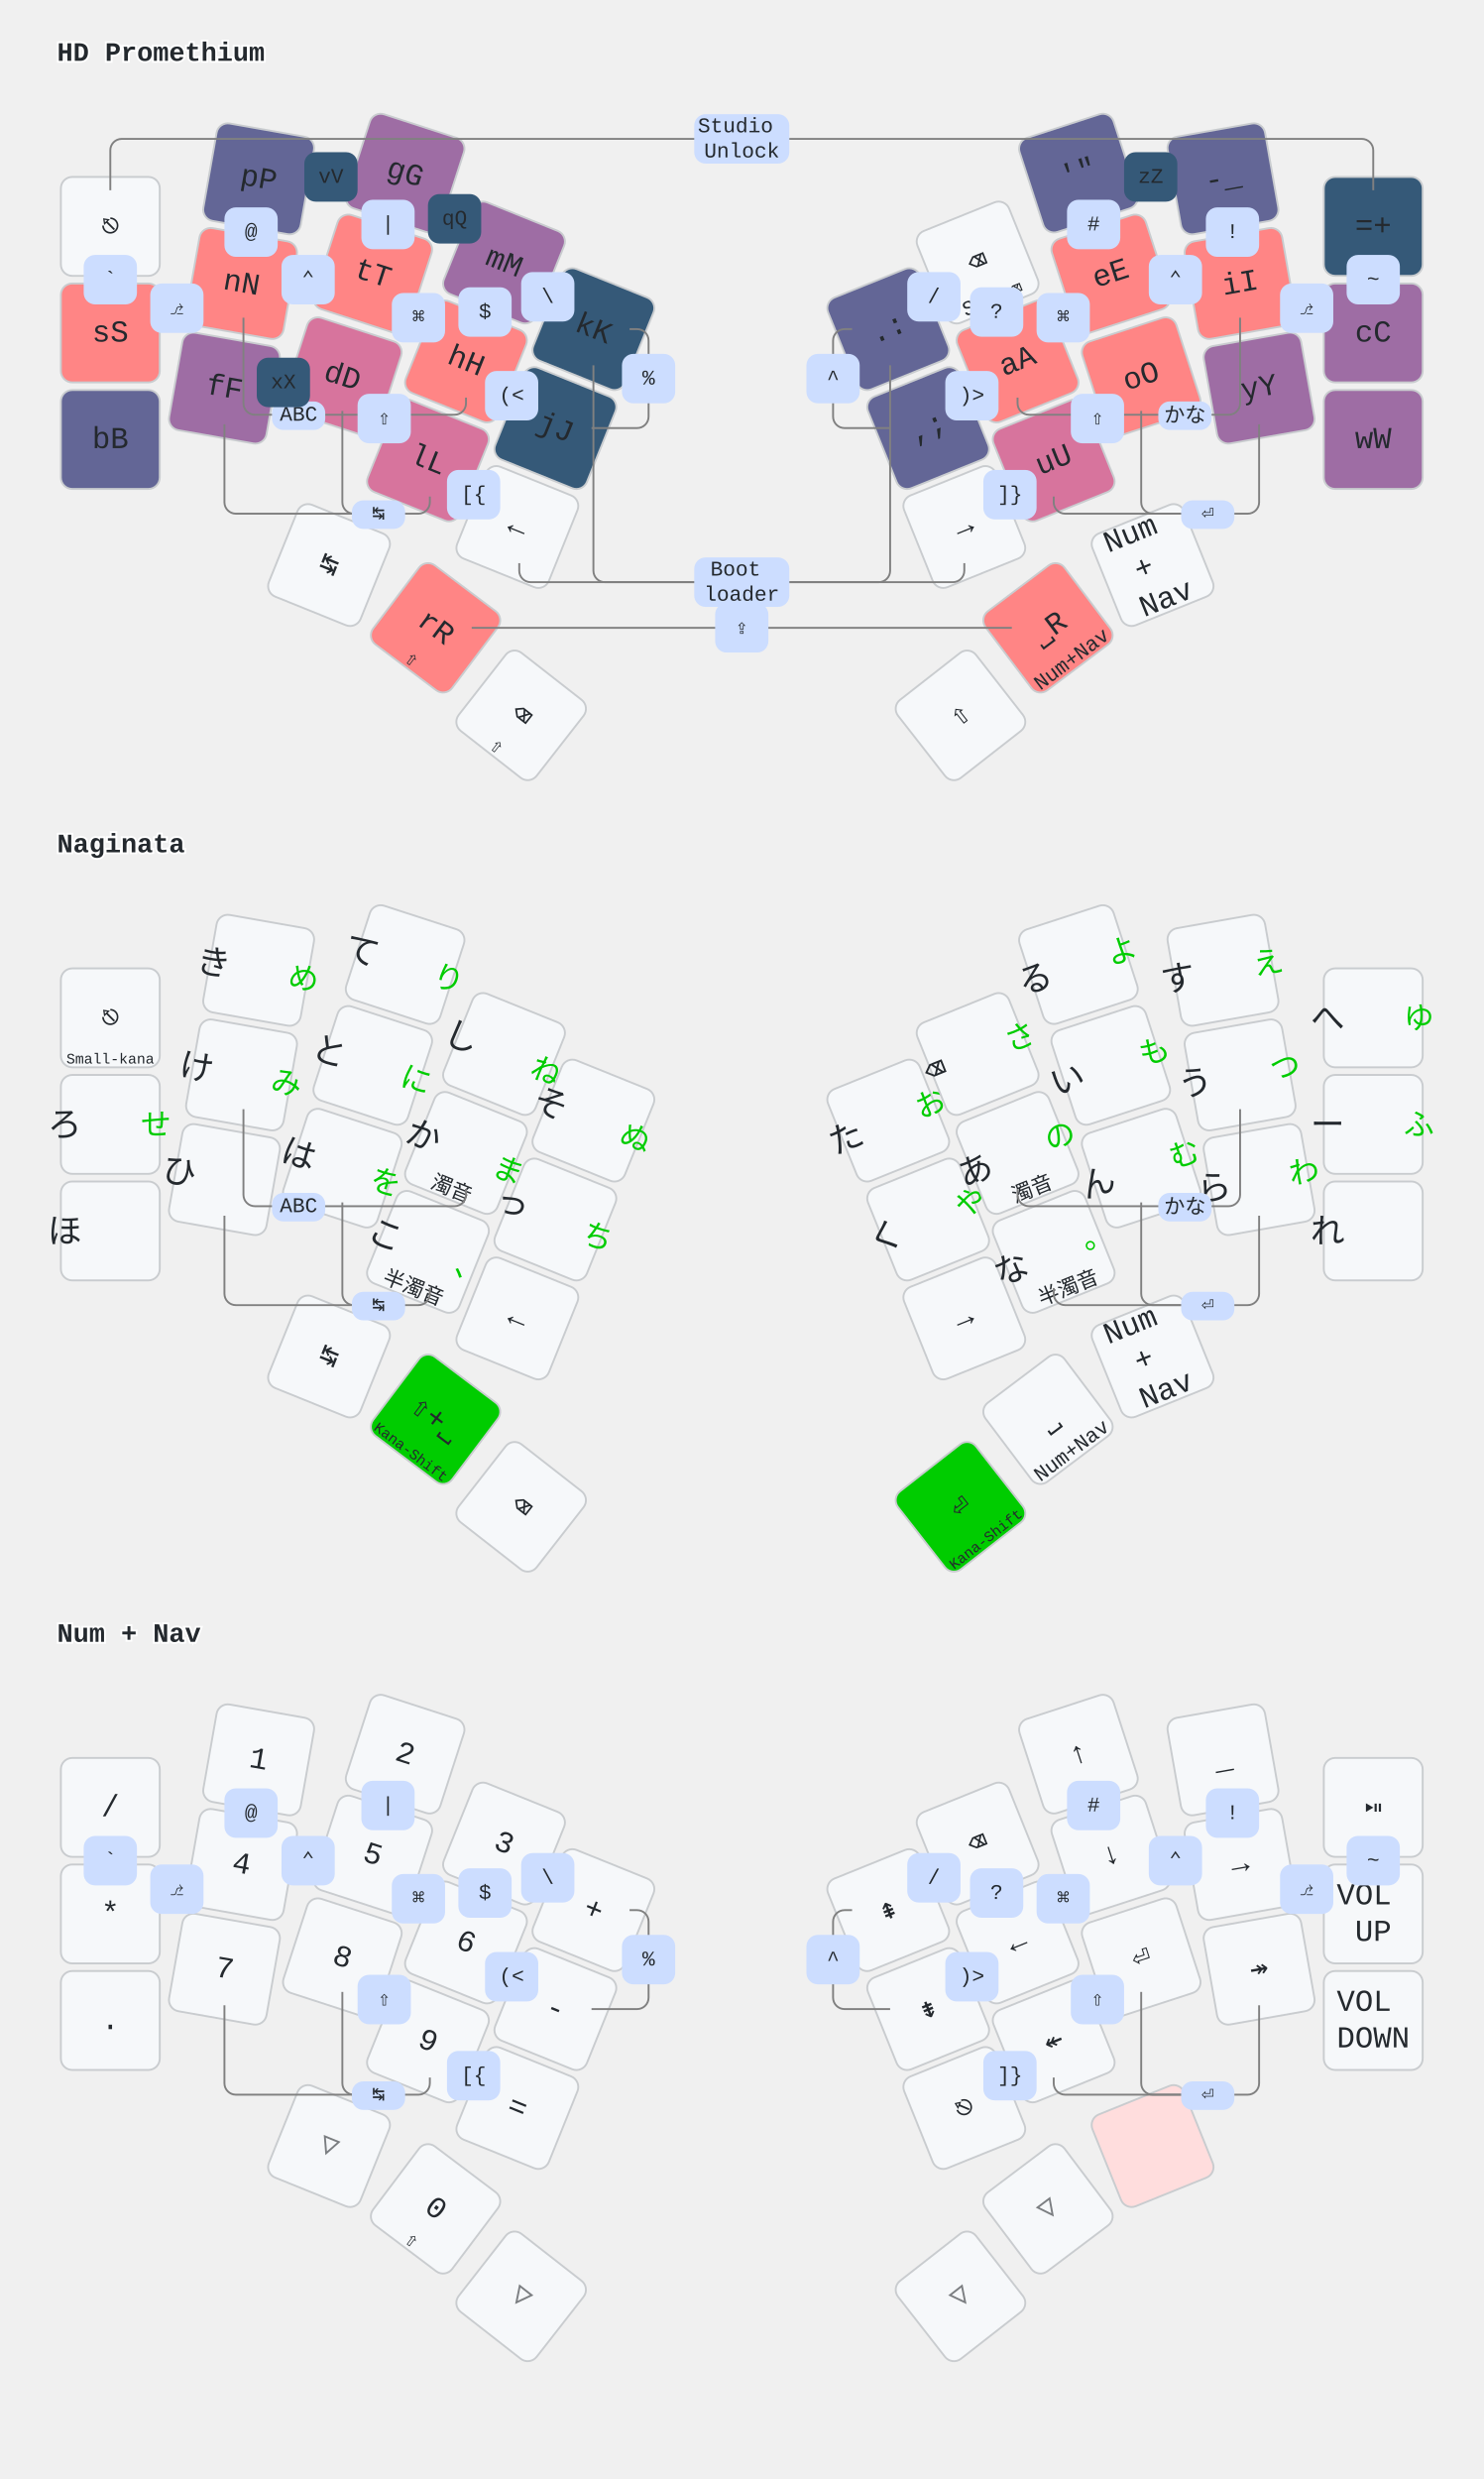
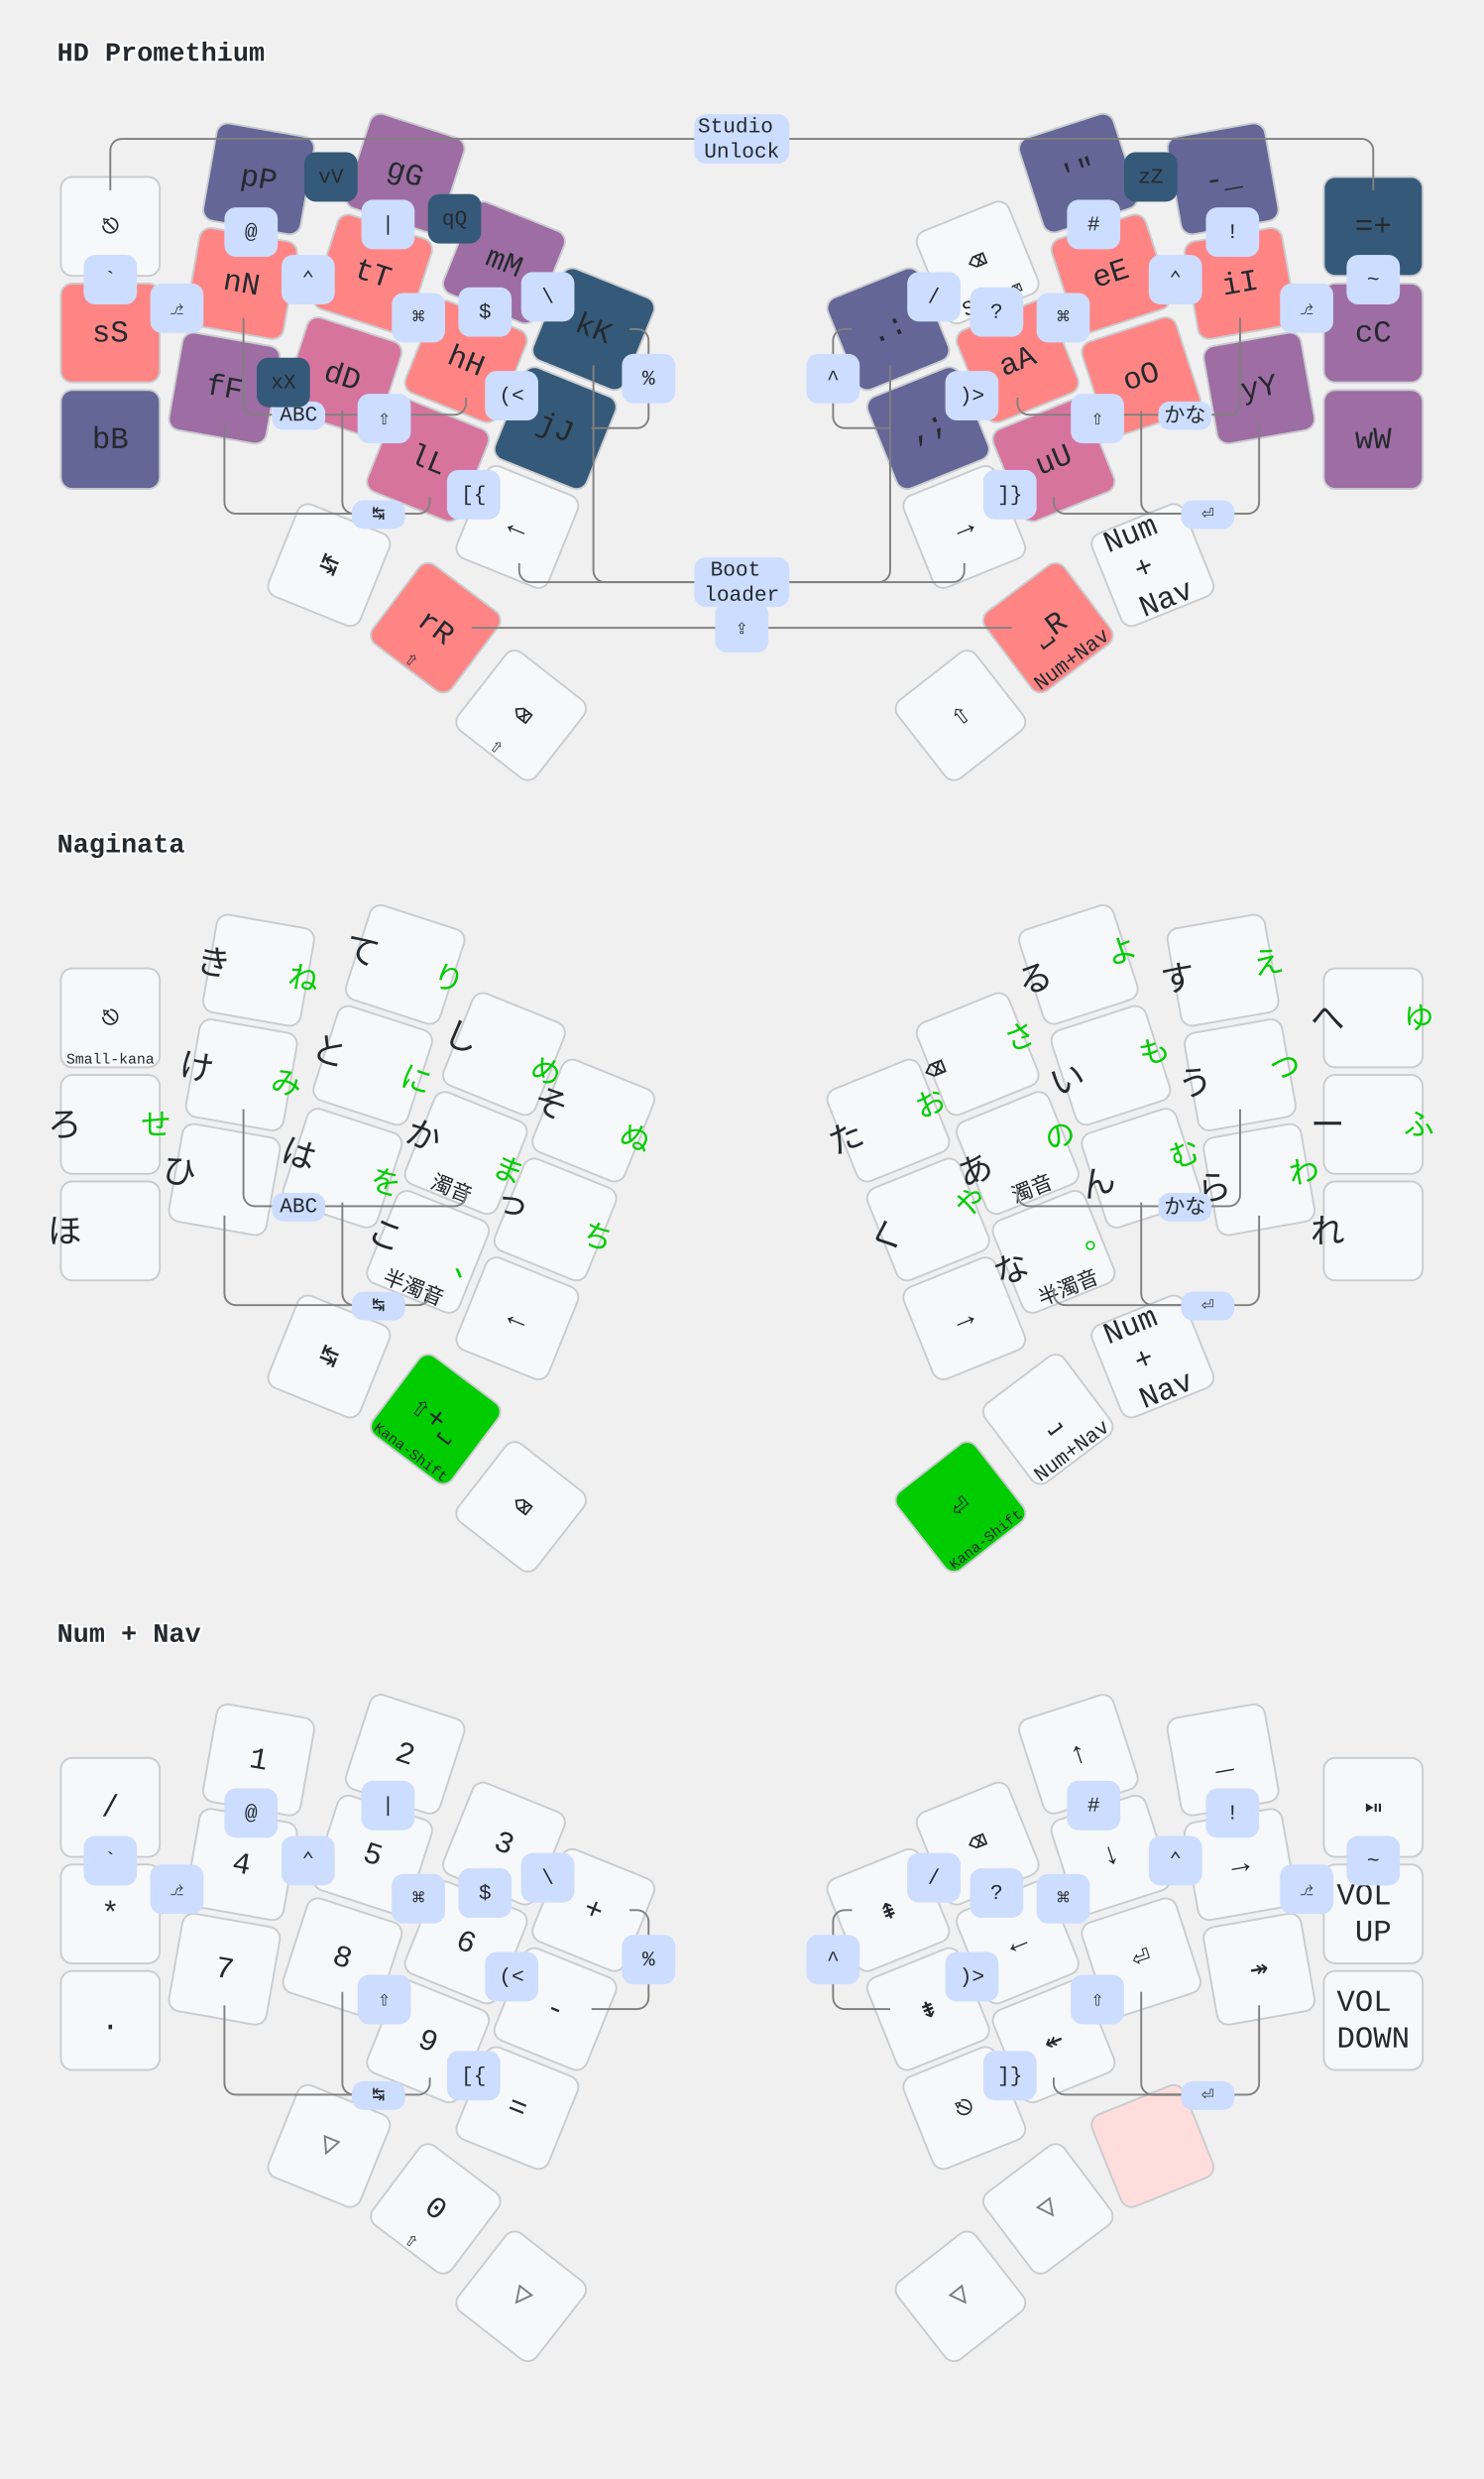
<svg xmlns="http://www.w3.org/2000/svg" width="780" height="1303" viewBox="0 0 780 1303" class="keymap">
  <style>/* inherit to force styles through use tags*/
svg path {
    fill: inherit;
}
/* font and background color specifications */
svg.keymap {
    font-family: SFMono-Regular,Consolas,Liberation Mono,Menlo,monospace;
    font-size: 14px;
    font-kerning: normal;
    text-rendering: optimizeLegibility;
    fill: #24292e;
}

/* default key styling */
rect.key {
    fill: #f6f8fa;
    stroke: #c9cccf;
    stroke-width: 1;
}

/* color accent for combo boxes */
rect.combo {
    fill: #cdf;
}

/* color accent for held keys */
rect.held, rect.combo.held {
    fill: #fdd;
}

/* color accent for ghost (optional) keys */
rect.ghost, rect.combo.ghost {
    stroke-dasharray: 4, 4;
    stroke-width: 2;
}

text {
    text-anchor: middle;
    dominant-baseline: middle;
}

/* styling for layer labels */
text.label {
    font-weight: bold;
    text-anchor: start;
    stroke: white;
    stroke-width: 2;
    paint-order: stroke;
}

text.tap {
    font-size: 16px;
}

/* styling for combo tap, and key hold/shifted label text */
text.combo, text.hold, text.shifted {
    font-size: 11px;
}

text.hold {
    text-anchor: middle;
    dominant-baseline: auto;
}

text.shifted {
    text-anchor: middle;
    dominant-baseline: hanging;
}

/* styling for hold/shifted label text in combo box */
text.combo.hold, text.combo.shifted {
    font-size: 8px;
}

/* lighter symbol for transparent keys */
text.trans {
    fill: #7b7e81;
}

/* styling for combo dendrons */
path.combo {
    stroke-width: 1;
    stroke: gray;
    fill: none;
}

/* Start Tabler Icons Cleanup */
/* cannot use height/width with glyphs */
.icon-tabler &gt; path {
    fill: inherit;
    stroke: inherit;
}
/* hide tabler's default box */
.icon-tabler &gt; path[stroke="none"][fill="none"] {
    visibility: collapse;
}

rect.low {
    fill: #355978;
}
rect.medium-low {
    fill: #636696;
}
rect.medium {
    fill: #9E6DA4;
}
rect.medium-high {
    fill: #D7749D;
}
rect.high {
    fill: #FF8585;
}

/* green styling for Naginata kana-shift */
rect.kshift {
    fill: #00CC00;
}
text.left {
    font-size: 18px;
    translate: 16px 7px;
}
text.right {
    fill: #00CC00;
    font-size: 16px;
    translate: -16px -10px;
}
</style>
  <g transform="translate(30, 0)" class="layer-HD Promethium">
    <text x="0" y="28" class="label" id="HD-Promethium">HD Promethium</text>
    <g transform="translate(0, 56)">
      <g transform="translate(28, 63)" class="key keypos-0">
        <rect rx="6" ry="6" x="-26" y="-26" width="52" height="52" class="key" />
        <text x="0" y="0" class="key tap">⎋</text>
      </g>
      <g transform="translate(106, 38) rotate(10.0)" class="key medium-low keypos-1">
        <rect rx="6" ry="6" x="-26" y="-26" width="52" height="52" class="key medium-low" />
        <text x="0" y="0" class="key medium-low tap">pP</text>
      </g>
      <g transform="translate(183, 35) rotate(18.0)" class="key medium keypos-2">
        <rect rx="6" ry="6" x="-26" y="-26" width="52" height="52" class="key medium" />
        <text x="0" y="0" class="key medium tap">gG</text>
      </g>
      <g transform="translate(235, 82) rotate(22.0)" class="key medium keypos-3">
        <rect rx="6" ry="6" x="-26" y="-26" width="52" height="52" class="key medium" />
        <text x="0" y="0" class="key medium tap">mM</text>
      </g>
      <g transform="translate(282, 117) rotate(22.0)" class="key low keypos-4">
        <rect rx="6" ry="6" x="-26" y="-26" width="52" height="52" class="key low" />
        <text x="0" y="0" class="key low tap">kK</text>
      </g>
      <g transform="translate(437, 117) rotate(-22.0)" class="key medium-low keypos-5">
        <rect rx="6" ry="6" x="-26" y="-26" width="52" height="52" class="key medium-low" />
        <text x="0" y="0" class="key medium-low tap">.:</text>
      </g>
      <g transform="translate(484, 82) rotate(-22.0)" class="key keypos-6">
        <rect rx="6" ry="6" x="-26" y="-26" width="52" height="52" class="key" />
        <text x="0" y="0" class="key tap">⌫</text>
        <text x="0" y="24" class="key hold">Sft+⌫</text>
      </g>
      <g transform="translate(537, 35) rotate(-18.0)" class="key medium-low keypos-7">
        <rect rx="6" ry="6" x="-26" y="-26" width="52" height="52" class="key medium-low" />
        <text x="0" y="0" class="key medium-low tap">'"</text>
      </g>
      <g transform="translate(613, 38) rotate(-10.0)" class="key medium-low keypos-8">
        <rect rx="6" ry="6" x="-26" y="-26" width="52" height="52" class="key medium-low" />
        <text x="0" y="0" class="key medium-low tap">-_</text>
      </g>
      <g transform="translate(692, 63)" class="key low keypos-9">
        <rect rx="6" ry="6" x="-26" y="-26" width="52" height="52" class="key low" />
        <text x="0" y="0" class="key low tap">=+</text>
      </g>
      <g transform="translate(28, 119)" class="key high keypos-10">
        <rect rx="6" ry="6" x="-26" y="-26" width="52" height="52" class="key high" />
        <text x="0" y="0" class="key high tap">sS</text>
      </g>
      <g transform="translate(97, 93) rotate(10.0)" class="key high keypos-11">
        <rect rx="6" ry="6" x="-26" y="-26" width="52" height="52" class="key high" />
        <text x="0" y="0" class="key high tap">nN</text>
      </g>
      <g transform="translate(166, 88) rotate(18.0)" class="key high keypos-12">
        <rect rx="6" ry="6" x="-26" y="-26" width="52" height="52" class="key high" />
        <text x="0" y="0" class="key high tap">tT</text>
      </g>
      <g transform="translate(215, 134) rotate(22.0)" class="key high keypos-13">
        <rect rx="6" ry="6" x="-26" y="-26" width="52" height="52" class="key high" />
        <text x="0" y="0" class="key high tap">hH</text>
      </g>
      <g transform="translate(262, 169) rotate(22.0)" class="key low keypos-14">
        <rect rx="6" ry="6" x="-26" y="-26" width="52" height="52" class="key low" />
        <text x="0" y="0" class="key low tap">jJ</text>
      </g>
      <g transform="translate(458, 169) rotate(-22.0)" class="key medium-low keypos-15">
        <rect rx="6" ry="6" x="-26" y="-26" width="52" height="52" class="key medium-low" />
        <text x="0" y="0" class="key medium-low tap">,;</text>
      </g>
      <g transform="translate(505, 134) rotate(-22.0)" class="key high keypos-16">
        <rect rx="6" ry="6" x="-26" y="-26" width="52" height="52" class="key high" />
        <text x="0" y="0" class="key high tap">aA</text>
      </g>
      <g transform="translate(554, 88) rotate(-18.0)" class="key high keypos-17">
        <rect rx="6" ry="6" x="-26" y="-26" width="52" height="52" class="key high" />
        <text x="0" y="0" class="key high tap">eE</text>
      </g>
      <g transform="translate(622, 93) rotate(-10.0)" class="key high keypos-18">
        <rect rx="6" ry="6" x="-26" y="-26" width="52" height="52" class="key high" />
        <text x="0" y="0" class="key high tap">iI</text>
      </g>
      <g transform="translate(692, 119)" class="key medium keypos-19">
        <rect rx="6" ry="6" x="-26" y="-26" width="52" height="52" class="key medium" />
        <text x="0" y="0" class="key medium tap">cC</text>
      </g>
      <g transform="translate(28, 175)" class="key medium-low keypos-20">
        <rect rx="6" ry="6" x="-26" y="-26" width="52" height="52" class="key medium-low" />
        <text x="0" y="0" class="key medium-low tap">bB</text>
      </g>
      <g transform="translate(88, 148) rotate(10.0)" class="key medium keypos-21">
        <rect rx="6" ry="6" x="-26" y="-26" width="52" height="52" class="key medium" />
        <text x="0" y="0" class="key medium tap">fF</text>
      </g>
      <g transform="translate(150, 142) rotate(18.0)" class="key medium-high keypos-22">
        <rect rx="6" ry="6" x="-26" y="-26" width="52" height="52" class="key medium-high" />
        <text x="0" y="0" class="key medium-high tap">dD</text>
      </g>
      <g transform="translate(195, 186) rotate(22.0)" class="key medium-high keypos-23">
        <rect rx="6" ry="6" x="-26" y="-26" width="52" height="52" class="key medium-high" />
        <text x="0" y="0" class="key medium-high tap">lL</text>
      </g>
      <g transform="translate(242, 221) rotate(22.0)" class="key keypos-24">
        <rect rx="6" ry="6" x="-26" y="-26" width="52" height="52" class="key" />
        <text x="0" y="0" class="key tap">←</text>
      </g>
      <g transform="translate(477, 221) rotate(-22.0)" class="key keypos-25">
        <rect rx="6" ry="6" x="-26" y="-26" width="52" height="52" class="key" />
        <text x="0" y="0" class="key tap">→</text>
      </g>
      <g transform="translate(524, 186) rotate(-22.0)" class="key medium-high keypos-26">
        <rect rx="6" ry="6" x="-26" y="-26" width="52" height="52" class="key medium-high" />
        <text x="0" y="0" class="key medium-high tap">uU</text>
      </g>
      <g transform="translate(570, 142) rotate(-18.0)" class="key high keypos-27">
        <rect rx="6" ry="6" x="-26" y="-26" width="52" height="52" class="key high" />
        <text x="0" y="0" class="key high tap">oO</text>
      </g>
      <g transform="translate(632, 148) rotate(-10.0)" class="key medium keypos-28">
        <rect rx="6" ry="6" x="-26" y="-26" width="52" height="52" class="key medium" />
        <text x="0" y="0" class="key medium tap">yY</text>
      </g>
      <g transform="translate(692, 175)" class="key medium keypos-29">
        <rect rx="6" ry="6" x="-26" y="-26" width="52" height="52" class="key medium" />
        <text x="0" y="0" class="key medium tap">wW</text>
      </g>
      <g transform="translate(143, 241) rotate(22.0)" class="key keypos-30">
        <rect rx="6" ry="6" x="-26" y="-26" width="52" height="52" class="key" />
        <text x="0" y="0" class="key tap">↹</text>
      </g>
      <g transform="translate(199, 274) rotate(37.0)" class="key high keypos-31">
        <rect rx="6" ry="6" x="-26" y="-26" width="52" height="52" class="key high" />
        <text x="0" y="0" class="key high tap">rR</text>
        <text x="0" y="24" class="key high hold">⇧</text>
      </g>
      <g transform="translate(244, 320) rotate(38.0)" class="key keypos-32">
        <rect rx="6" ry="6" x="-26" y="-26" width="52" height="52" class="key" />
        <text x="0" y="0" class="key tap">⌫</text>
        <text x="0" y="24" class="key hold">⇧</text>
      </g>
      <g transform="translate(475, 320) rotate(-38.0)" class="key keypos-33">
        <rect rx="6" ry="6" x="-26" y="-26" width="52" height="52" class="key" />
        <text x="0" y="0" class="key tap">⇧</text>
      </g>
      <g transform="translate(521, 274) rotate(-37.0)" class="key high keypos-34">
        <rect rx="6" ry="6" x="-26" y="-26" width="52" height="52" class="key high" />
        <text x="0" y="0" class="key high tap">⎵R</text>
        <text x="0" y="24" class="key high hold">Num+Nav</text>
      </g>
      <g transform="translate(576, 241) rotate(-22.0)" class="key keypos-35">
        <rect rx="6" ry="6" x="-26" y="-26" width="52" height="52" class="key" />
        <a href="#Num--Nav">
          <text x="0" y="0" class="key tap layer-activator">
            <tspan x="0" dy="-1.2em">Num</tspan>
            <tspan x="0" dy="1.2em">+</tspan>
            <tspan x="0" dy="1.2em">Nav</tspan>
          </text>
        </a>
      </g>
      <g class="combo combopos-0">
        <path d="M360,17 h-326 a6.0,6.0 0 0 0 -6.0,6.0 v21" class="combo" />
        <path d="M360,17 h326 a6.0,6.0 0 0 1 6.0,6.0 v21" class="combo" />
        <rect rx="6" ry="6" x="335" y="4" width="50" height="26" class="combo" />
        <text x="360" y="17" class="combo tap">
          <tspan x="360" dy="-0.6em">Studio</tspan>
          <tspan x="360" dy="1.2em">Unlock</tspan>
        </text>
      </g>
      <g class="combo combopos-1">
        <path d="M360,250 h-72 a6.0,6.0 0 0 1 -6.0,-6.0 v-108" class="combo" />
        <path d="M360,250 h72 a6.0,6.0 0 0 0 6.0,-6.0 v-108" class="combo" />
        <path d="M360,250 h-111 a6.0,6.0 0 0 1 -6.0,-6.0 v-4" class="combo" />
        <path d="M360,250 h111 a6.0,6.0 0 0 0 6.0,-6.0 v-4" class="combo" />
        <rect rx="6" ry="6" x="335" y="237" width="50" height="26" class="combo" />
        <text x="360" y="250" class="combo tap">
          <tspan x="360" dy="-0.6em">Boot</tspan>
          <tspan x="360" dy="1.2em">loader</tspan>
        </text>
      </g>
      <g class="combo combopos-2">
        <path d="M593,162 h-82 a6.0,6.0 0 0 1 -6.0,-6.0 v-3" class="combo" />
        <path d="M593,162 h23 a6.0,6.0 0 0 0 6.0,-6.0 v-45" class="combo" />
        <rect rx="6" ry="6" x="579" y="155" width="28" height="15" class="combo" />
        <text x="593" y="162" class="combo tap">かな</text>
      </g>
      <g class="combo combopos-3">
        <path d="M127,162 h82 a6.0,6.0 0 0 0 6.0,-6.0 v-3" class="combo" />
        <path d="M127,162 h-23 a6.0,6.0 0 0 1 -6.0,-6.0 v-45" class="combo" />
        <rect rx="6" ry="6" x="113" y="155" width="28" height="15" class="combo" />
        <text x="127" y="162" class="combo tap">ABC</text>
      </g>
      <g class="combo combopos-4">
        <path d="M169,214 h21 a6.0,6.0 0 0 0 6.0,-6.0 v-3" class="combo" />
        <path d="M169,214 h-13 a6.0,6.0 0 0 1 -6.0,-6.0 v-48" class="combo" />
        <path d="M169,214 h-75 a6.0,6.0 0 0 1 -6.0,-6.0 v-41" class="combo" />
        <rect rx="6" ry="6" x="155" y="207" width="28" height="15" class="combo" />
        <text x="169" y="214" class="combo tap">↹</text>
      </g>
      <g class="combo combopos-5">
        <path d="M605,214 h-75 a6.0,6.0 0 0 1 -6.0,-6.0 v-3" class="combo" />
        <path d="M605,214 h-29 a6.0,6.0 0 0 1 -6.0,-6.0 v-48" class="combo" />
        <path d="M605,214 h21 a6.0,6.0 0 0 0 6.0,-6.0 v-41" class="combo" />
        <rect rx="6" ry="6" x="591" y="207" width="28" height="15" class="combo" />
        <text x="605" y="214" class="combo tap">⏎</text>
      </g>
      <g class="combo combopos-6">
        <rect rx="6" ry="6" x="49" y="93" width="28" height="26" class="combo" />
        <text x="63" y="106" class="combo tap">⎇</text>
      </g>
      <g class="combo combopos-7">
        <rect rx="6" ry="6" x="643" y="93" width="28" height="26" class="combo" />
        <text x="657" y="106" class="combo tap">⎇</text>
      </g>
      <g class="combo combopos-8">
        <rect rx="6" ry="6" x="118" y="78" width="28" height="26" class="combo" />
        <text x="132" y="91" class="combo tap">⌃</text>
      </g>
      <g class="combo combopos-9">
        <rect rx="6" ry="6" x="574" y="78" width="28" height="26" class="combo" />
        <text x="588" y="91" class="combo tap">⌃</text>
      </g>
      <g class="combo combopos-10">
        <rect rx="6" ry="6" x="176" y="98" width="28" height="26" class="combo" />
        <text x="190" y="111" class="combo tap">⌘</text>
      </g>
      <g class="combo combopos-11">
        <rect rx="6" ry="6" x="515" y="98" width="28" height="26" class="combo" />
        <text x="529" y="111" class="combo tap">⌘</text>
      </g>
      <g class="combo combopos-18">
        <rect rx="6" ry="6" x="158" y="151" width="28" height="26" class="combo" />
        <text x="172" y="164" class="combo tap">⇧</text>
      </g>
      <g class="combo combopos-19">
        <rect rx="6" ry="6" x="533" y="151" width="28" height="26" class="combo" />
        <text x="547" y="164" class="combo tap">⇧</text>
      </g>
      <g class="combo low combopos-20">
        <rect rx="6" ry="6" x="195" y="46" width="28" height="26" class="combo low" />
        <text x="209" y="59" class="combo low tap">qQ</text>
      </g>
      <g class="combo low combopos-21">
        <rect rx="6" ry="6" x="561" y="24" width="28" height="26" class="combo low" />
        <text x="575" y="37" class="combo low tap">zZ</text>
      </g>
      <g class="combo low combopos-22">
        <rect rx="6" ry="6" x="130" y="24" width="28" height="26" class="combo low" />
        <text x="144" y="37" class="combo low tap">vV</text>
      </g>
      <g class="combo low combopos-23">
        <rect rx="6" ry="6" x="105" y="132" width="28" height="26" class="combo low" />
        <text x="119" y="145" class="combo low tap">xX</text>
      </g>
      <g class="combo combopos-24">
        <path d="M360,274 l-142,0" class="combo" />
        <path d="M360,274 l142,0" class="combo" />
        <rect rx="6" ry="6" x="346" y="261" width="28" height="26" class="combo" />
        <text x="360" y="274" class="combo tap">⇪</text>
      </g>
      <g class="combo combopos-25">
        <rect rx="6" ry="6" x="14" y="78" width="28" height="26" class="combo" />
        <text x="28" y="91" class="combo tap">`</text>
      </g>
      <g class="combo combopos-26">
        <rect rx="6" ry="6" x="88" y="53" width="28" height="26" class="combo" />
        <text x="102" y="66" class="combo tap">@</text>
      </g>
      <g class="combo combopos-27">
        <rect rx="6" ry="6" x="160" y="49" width="28" height="26" class="combo" />
        <text x="174" y="62" class="combo tap">|</text>
      </g>
      <g class="combo combopos-28">
        <rect rx="6" ry="6" x="211" y="95" width="28" height="26" class="combo" />
        <text x="225" y="108" class="combo tap">$</text>
      </g>
      <g class="combo combopos-29">
        <rect rx="6" ry="6" x="244" y="87" width="28" height="26" class="combo" />
        <text x="258" y="100" class="combo tap">\</text>
      </g>
      <g class="combo combopos-30">
        <path d="M311,143 v-20 a6.0,6.0 0 0 0 -6.0,-6.0 h-4" class="combo" />
        <path d="M311,143 v20 a6.0,6.0 0 0 1 -6.0,6.0 h-24" class="combo" />
        <rect rx="6" ry="6" x="297" y="130" width="28" height="26" class="combo" />
        <text x="311" y="143" class="combo tap">%</text>
      </g>
      <g class="combo combopos-31">
        <rect rx="6" ry="6" x="447" y="87" width="28" height="26" class="combo" />
        <text x="461" y="100" class="combo tap">/</text>
      </g>
      <g class="combo combopos-32">
        <path d="M408,143 v-20 a6.0,6.0 0 0 1 6.0,-6.0 h4" class="combo" />
        <path d="M408,143 v20 a6.0,6.0 0 0 0 6.0,6.0 h24" class="combo" />
        <rect rx="6" ry="6" x="394" y="130" width="28" height="26" class="combo" />
        <text x="408" y="143" class="combo tap">^</text>
      </g>
      <g class="combo combopos-33">
        <rect rx="6" ry="6" x="480" y="95" width="28" height="26" class="combo" />
        <text x="494" y="108" class="combo tap">?</text>
      </g>
      <g class="combo combopos-34">
        <rect rx="6" ry="6" x="531" y="49" width="28" height="26" class="combo" />
        <text x="545" y="62" class="combo tap">#</text>
      </g>
      <g class="combo combopos-35">
        <rect rx="6" ry="6" x="604" y="53" width="28" height="26" class="combo" />
        <text x="618" y="66" class="combo tap">!</text>
      </g>
      <g class="combo combopos-36">
        <rect rx="6" ry="6" x="678" y="78" width="28" height="26" class="combo" />
        <text x="692" y="91" class="combo tap">~</text>
      </g>
      <g class="combo combopos-37">
        <rect rx="6" ry="6" x="225" y="139" width="28" height="26" class="combo" />
        <text x="239" y="152" class="combo tap">(&lt;</text>
      </g>
      <g class="combo combopos-38">
        <rect rx="6" ry="6" x="467" y="139" width="28" height="26" class="combo" />
        <text x="481" y="152" class="combo tap">)&gt;</text>
      </g>
      <g class="combo combopos-39">
        <rect rx="6" ry="6" x="205" y="191" width="28" height="26" class="combo" />
        <text x="219" y="204" class="combo tap">[{</text>
      </g>
      <g class="combo combopos-40">
        <rect rx="6" ry="6" x="487" y="191" width="28" height="26" class="combo" />
        <text x="501" y="204" class="combo tap">]}</text>
      </g>
    </g>
  </g>
  <g transform="translate(30, 416)" class="layer-Naginata">
    <text x="0" y="28" class="label" id="Naginata">Naginata</text>
    <g transform="translate(0, 56)">
      <g transform="translate(28, 63)" class="key keypos-0">
        <rect rx="6" ry="6" x="-26" y="-26" width="52" height="52" class="key" />
        <text x="0" y="0" class="key tap">⎋</text>
        <text x="0" y="24" class="key hold">
          <tspan style="font-size: 70%">Small-kana</tspan>
        </text>
      </g>
      <g transform="translate(106, 38) rotate(10.0)" class="key keypos-1">
        <rect rx="6" ry="6" x="-26" y="-26" width="52" height="52" class="key" />
        <text x="-24" y="0" class="key left">き</text>
-         <text x="24" y="0" class="key right">め</text>
+         <text x="24" y="0" class="key right">ね</text>
      </g>
      <g transform="translate(183, 35) rotate(18.0)" class="key keypos-2">
        <rect rx="6" ry="6" x="-26" y="-26" width="52" height="52" class="key" />
        <text x="-24" y="0" class="key left">て</text>
        <text x="24" y="0" class="key right">り</text>
      </g>
      <g transform="translate(235, 82) rotate(22.0)" class="key keypos-3">
        <rect rx="6" ry="6" x="-26" y="-26" width="52" height="52" class="key" />
        <text x="-24" y="0" class="key left">し</text>
-         <text x="24" y="0" class="key right">ね</text>
+         <text x="24" y="0" class="key right">め</text>
      </g>
      <g transform="translate(282, 117) rotate(22.0)" class="key keypos-4">
        <rect rx="6" ry="6" x="-26" y="-26" width="52" height="52" class="key" />
        <text x="-24" y="0" class="key left">そ</text>
        <text x="24" y="0" class="key right">ぬ</text>
      </g>
      <g transform="translate(437, 117) rotate(-22.0)" class="key keypos-5">
        <rect rx="6" ry="6" x="-26" y="-26" width="52" height="52" class="key" />
        <text x="-24" y="0" class="key left">た</text>
        <text x="24" y="0" class="key right">お</text>
      </g>
      <g transform="translate(484, 82) rotate(-22.0)" class="key keypos-6">
        <rect rx="6" ry="6" x="-26" y="-26" width="52" height="52" class="key" />
        <text x="-24" y="0" class="key left">⌫</text>
        <text x="24" y="0" class="key right">さ</text>
      </g>
      <g transform="translate(537, 35) rotate(-18.0)" class="key keypos-7">
        <rect rx="6" ry="6" x="-26" y="-26" width="52" height="52" class="key" />
        <text x="-24" y="0" class="key left">る</text>
        <text x="24" y="0" class="key right">よ</text>
      </g>
      <g transform="translate(613, 38) rotate(-10.0)" class="key keypos-8">
        <rect rx="6" ry="6" x="-26" y="-26" width="52" height="52" class="key" />
        <text x="-24" y="0" class="key left">す</text>
        <text x="24" y="0" class="key right">え</text>
      </g>
      <g transform="translate(692, 63)" class="key keypos-9">
        <rect rx="6" ry="6" x="-26" y="-26" width="52" height="52" class="key" />
        <text x="-24" y="0" class="key left">へ</text>
        <text x="24" y="0" class="key right">ゆ</text>
      </g>
      <g transform="translate(28, 119)" class="key keypos-10">
        <rect rx="6" ry="6" x="-26" y="-26" width="52" height="52" class="key" />
        <text x="-24" y="0" class="key left">ろ</text>
        <text x="24" y="0" class="key right">せ</text>
      </g>
      <g transform="translate(97, 93) rotate(10.0)" class="key keypos-11">
        <rect rx="6" ry="6" x="-26" y="-26" width="52" height="52" class="key" />
        <text x="-24" y="0" class="key left">け</text>
        <text x="24" y="0" class="key right">み</text>
      </g>
      <g transform="translate(166, 88) rotate(18.0)" class="key keypos-12">
        <rect rx="6" ry="6" x="-26" y="-26" width="52" height="52" class="key" />
        <text x="-24" y="0" class="key left">と</text>
        <text x="24" y="0" class="key right">に</text>
      </g>
      <g transform="translate(215, 134) rotate(22.0)" class="key keypos-13">
        <rect rx="6" ry="6" x="-26" y="-26" width="52" height="52" class="key" />
        <text x="0" y="24" class="key hold">濁音</text>
        <text x="-24" y="0" class="key left">か</text>
        <text x="24" y="0" class="key right">ま</text>
      </g>
      <g transform="translate(262, 169) rotate(22.0)" class="key keypos-14">
        <rect rx="6" ry="6" x="-26" y="-26" width="52" height="52" class="key" />
        <text x="-24" y="0" class="key left">っ</text>
        <text x="24" y="0" class="key right">ち</text>
      </g>
      <g transform="translate(458, 169) rotate(-22.0)" class="key keypos-15">
        <rect rx="6" ry="6" x="-26" y="-26" width="52" height="52" class="key" />
        <text x="-24" y="0" class="key left">く</text>
        <text x="24" y="0" class="key right">や</text>
      </g>
      <g transform="translate(505, 134) rotate(-22.0)" class="key keypos-16">
        <rect rx="6" ry="6" x="-26" y="-26" width="52" height="52" class="key" />
        <text x="0" y="24" class="key hold">濁音</text>
        <text x="-24" y="0" class="key left">あ</text>
        <text x="24" y="0" class="key right">の</text>
      </g>
      <g transform="translate(554, 88) rotate(-18.0)" class="key keypos-17">
        <rect rx="6" ry="6" x="-26" y="-26" width="52" height="52" class="key" />
        <text x="-24" y="0" class="key left">い</text>
        <text x="24" y="0" class="key right">も</text>
      </g>
      <g transform="translate(622, 93) rotate(-10.0)" class="key keypos-18">
        <rect rx="6" ry="6" x="-26" y="-26" width="52" height="52" class="key" />
        <text x="-24" y="0" class="key left">う</text>
        <text x="24" y="0" class="key right">つ</text>
      </g>
      <g transform="translate(692, 119)" class="key keypos-19">
        <rect rx="6" ry="6" x="-26" y="-26" width="52" height="52" class="key" />
        <text x="-24" y="0" class="key left">ー</text>
        <text x="24" y="0" class="key right">ふ</text>
      </g>
      <g transform="translate(28, 175)" class="key keypos-20">
        <rect rx="6" ry="6" x="-26" y="-26" width="52" height="52" class="key" />
        <text x="-24" y="0" class="key left">ほ</text>
      </g>
      <g transform="translate(88, 148) rotate(10.0)" class="key keypos-21">
        <rect rx="6" ry="6" x="-26" y="-26" width="52" height="52" class="key" />
        <text x="-24" y="0" class="key left">ひ</text>
      </g>
      <g transform="translate(150, 142) rotate(18.0)" class="key keypos-22">
        <rect rx="6" ry="6" x="-26" y="-26" width="52" height="52" class="key" />
        <text x="-24" y="0" class="key left">は</text>
        <text x="24" y="0" class="key right">を</text>
      </g>
      <g transform="translate(195, 186) rotate(22.0)" class="key keypos-23">
        <rect rx="6" ry="6" x="-26" y="-26" width="52" height="52" class="key" />
        <text x="0" y="24" class="key hold">半濁音</text>
        <text x="-24" y="0" class="key left">こ</text>
        <text x="24" y="0" class="key right">、</text>
      </g>
      <g transform="translate(242, 221) rotate(22.0)" class="key keypos-24">
        <rect rx="6" ry="6" x="-26" y="-26" width="52" height="52" class="key" />
        <text x="0" y="0" class="key tap">←</text>
      </g>
      <g transform="translate(477, 221) rotate(-22.0)" class="key keypos-25">
        <rect rx="6" ry="6" x="-26" y="-26" width="52" height="52" class="key" />
        <text x="0" y="0" class="key tap">→</text>
      </g>
      <g transform="translate(524, 186) rotate(-22.0)" class="key keypos-26">
        <rect rx="6" ry="6" x="-26" y="-26" width="52" height="52" class="key" />
        <text x="0" y="24" class="key hold">半濁音</text>
        <text x="-24" y="0" class="key left">な</text>
        <text x="24" y="0" class="key right">。</text>
      </g>
      <g transform="translate(570, 142) rotate(-18.0)" class="key keypos-27">
        <rect rx="6" ry="6" x="-26" y="-26" width="52" height="52" class="key" />
        <text x="-24" y="0" class="key left">ん</text>
        <text x="24" y="0" class="key right">む</text>
      </g>
      <g transform="translate(632, 148) rotate(-10.0)" class="key keypos-28">
        <rect rx="6" ry="6" x="-26" y="-26" width="52" height="52" class="key" />
        <text x="-24" y="0" class="key left">ら</text>
        <text x="24" y="0" class="key right">わ</text>
      </g>
      <g transform="translate(692, 175)" class="key keypos-29">
        <rect rx="6" ry="6" x="-26" y="-26" width="52" height="52" class="key" />
        <text x="-24" y="0" class="key left">れ</text>
      </g>
      <g transform="translate(143, 241) rotate(22.0)" class="key keypos-30">
        <rect rx="6" ry="6" x="-26" y="-26" width="52" height="52" class="key" />
        <text x="0" y="0" class="key tap">↹</text>
      </g>
      <g transform="translate(199, 274) rotate(37.0)" class="key kshift keypos-31">
        <rect rx="6" ry="6" x="-26" y="-26" width="52" height="52" class="key kshift" />
        <text x="0" y="0" class="key kshift tap">⇧+⎵</text>
        <text x="0" y="24" class="key kshift hold">
          <tspan style="font-size: 70%">Kana-Shift</tspan>
        </text>
      </g>
      <g transform="translate(244, 320) rotate(38.0)" class="key keypos-32">
        <rect rx="6" ry="6" x="-26" y="-26" width="52" height="52" class="key" />
        <text x="0" y="0" class="key tap">⌫</text>
      </g>
      <g transform="translate(475, 320) rotate(-38.0)" class="key kshift keypos-33">
        <rect rx="6" ry="6" x="-26" y="-26" width="52" height="52" class="key kshift" />
        <text x="0" y="0" class="key kshift tap">⏎</text>
        <text x="0" y="24" class="key kshift hold">
          <tspan style="font-size: 70%">Kana-Shift</tspan>
        </text>
      </g>
      <g transform="translate(521, 274) rotate(-37.0)" class="key keypos-34">
        <rect rx="6" ry="6" x="-26" y="-26" width="52" height="52" class="key" />
        <text x="0" y="0" class="key tap">⎵</text>
        <text x="0" y="24" class="key hold">Num+Nav</text>
      </g>
      <g transform="translate(576, 241) rotate(-22.0)" class="key keypos-35">
        <rect rx="6" ry="6" x="-26" y="-26" width="52" height="52" class="key" />
        <a href="#Num--Nav">
          <text x="0" y="0" class="key tap layer-activator">
            <tspan x="0" dy="-1.2em">Num</tspan>
            <tspan x="0" dy="1.2em">+</tspan>
            <tspan x="0" dy="1.2em">Nav</tspan>
          </text>
        </a>
      </g>
      <g class="combo combopos-0">
        <path d="M593,162 h-82 a6.0,6.0 0 0 1 -6.0,-6.0 v-3" class="combo" />
        <path d="M593,162 h23 a6.0,6.0 0 0 0 6.0,-6.0 v-45" class="combo" />
        <rect rx="6" ry="6" x="579" y="155" width="28" height="15" class="combo" />
        <text x="593" y="162" class="combo tap">かな</text>
      </g>
      <g class="combo combopos-1">
        <path d="M127,162 h82 a6.0,6.0 0 0 0 6.0,-6.0 v-3" class="combo" />
        <path d="M127,162 h-23 a6.0,6.0 0 0 1 -6.0,-6.0 v-45" class="combo" />
        <rect rx="6" ry="6" x="113" y="155" width="28" height="15" class="combo" />
        <text x="127" y="162" class="combo tap">ABC</text>
      </g>
      <g class="combo combopos-2">
        <path d="M169,214 h21 a6.0,6.0 0 0 0 6.0,-6.0 v-3" class="combo" />
        <path d="M169,214 h-13 a6.0,6.0 0 0 1 -6.0,-6.0 v-48" class="combo" />
        <path d="M169,214 h-75 a6.0,6.0 0 0 1 -6.0,-6.0 v-41" class="combo" />
        <rect rx="6" ry="6" x="155" y="207" width="28" height="15" class="combo" />
        <text x="169" y="214" class="combo tap">↹</text>
      </g>
      <g class="combo combopos-3">
        <path d="M605,214 h-75 a6.0,6.0 0 0 1 -6.0,-6.0 v-3" class="combo" />
        <path d="M605,214 h-29 a6.0,6.0 0 0 1 -6.0,-6.0 v-48" class="combo" />
        <path d="M605,214 h21 a6.0,6.0 0 0 0 6.0,-6.0 v-41" class="combo" />
        <rect rx="6" ry="6" x="591" y="207" width="28" height="15" class="combo" />
        <text x="605" y="214" class="combo tap">⏎</text>
      </g>
    </g>
  </g>
  <g transform="translate(30, 831)" class="layer-Num + Nav">
    <text x="0" y="28" class="label" id="Num--Nav">Num + Nav</text>
    <g transform="translate(0, 56)">
      <g transform="translate(28, 63)" class="key keypos-0">
        <rect rx="6" ry="6" x="-26" y="-26" width="52" height="52" class="key" />
        <text x="0" y="0" class="key tap">/</text>
      </g>
      <g transform="translate(106, 38) rotate(10.0)" class="key keypos-1">
        <rect rx="6" ry="6" x="-26" y="-26" width="52" height="52" class="key" />
        <text x="0" y="0" class="key tap">1</text>
      </g>
      <g transform="translate(183, 35) rotate(18.0)" class="key keypos-2">
        <rect rx="6" ry="6" x="-26" y="-26" width="52" height="52" class="key" />
        <text x="0" y="0" class="key tap">2</text>
      </g>
      <g transform="translate(235, 82) rotate(22.0)" class="key keypos-3">
        <rect rx="6" ry="6" x="-26" y="-26" width="52" height="52" class="key" />
        <text x="0" y="0" class="key tap">3</text>
      </g>
      <g transform="translate(282, 117) rotate(22.0)" class="key keypos-4">
        <rect rx="6" ry="6" x="-26" y="-26" width="52" height="52" class="key" />
        <text x="0" y="0" class="key tap">+</text>
      </g>
      <g transform="translate(437, 117) rotate(-22.0)" class="key keypos-5">
        <rect rx="6" ry="6" x="-26" y="-26" width="52" height="52" class="key" />
        <text x="0" y="0" class="key tap">⇞</text>
      </g>
      <g transform="translate(484, 82) rotate(-22.0)" class="key keypos-6">
        <rect rx="6" ry="6" x="-26" y="-26" width="52" height="52" class="key" />
        <text x="0" y="0" class="key tap">⌫</text>
      </g>
      <g transform="translate(537, 35) rotate(-18.0)" class="key keypos-7">
        <rect rx="6" ry="6" x="-26" y="-26" width="52" height="52" class="key" />
        <text x="0" y="0" class="key tap">↑</text>
      </g>
      <g transform="translate(613, 38) rotate(-10.0)" class="key keypos-8">
        <rect rx="6" ry="6" x="-26" y="-26" width="52" height="52" class="key" />
        <text x="0" y="0" class="key tap">_</text>
      </g>
      <g transform="translate(692, 63)" class="key keypos-9">
        <rect rx="6" ry="6" x="-26" y="-26" width="52" height="52" class="key" />
        <text x="0" y="0" class="key tap">⏯</text>
      </g>
      <g transform="translate(28, 119)" class="key keypos-10">
        <rect rx="6" ry="6" x="-26" y="-26" width="52" height="52" class="key" />
        <text x="0" y="0" class="key tap">*</text>
      </g>
      <g transform="translate(97, 93) rotate(10.0)" class="key keypos-11">
        <rect rx="6" ry="6" x="-26" y="-26" width="52" height="52" class="key" />
        <text x="0" y="0" class="key tap">4</text>
      </g>
      <g transform="translate(166, 88) rotate(18.0)" class="key keypos-12">
        <rect rx="6" ry="6" x="-26" y="-26" width="52" height="52" class="key" />
        <text x="0" y="0" class="key tap">5</text>
      </g>
      <g transform="translate(215, 134) rotate(22.0)" class="key keypos-13">
        <rect rx="6" ry="6" x="-26" y="-26" width="52" height="52" class="key" />
        <text x="0" y="0" class="key tap">6</text>
      </g>
      <g transform="translate(262, 169) rotate(22.0)" class="key keypos-14">
        <rect rx="6" ry="6" x="-26" y="-26" width="52" height="52" class="key" />
        <text x="0" y="0" class="key tap">-</text>
      </g>
      <g transform="translate(458, 169) rotate(-22.0)" class="key keypos-15">
        <rect rx="6" ry="6" x="-26" y="-26" width="52" height="52" class="key" />
        <text x="0" y="0" class="key tap">⇟</text>
      </g>
      <g transform="translate(505, 134) rotate(-22.0)" class="key keypos-16">
        <rect rx="6" ry="6" x="-26" y="-26" width="52" height="52" class="key" />
        <text x="0" y="0" class="key tap">←</text>
      </g>
      <g transform="translate(554, 88) rotate(-18.0)" class="key keypos-17">
        <rect rx="6" ry="6" x="-26" y="-26" width="52" height="52" class="key" />
        <text x="0" y="0" class="key tap">↓</text>
      </g>
      <g transform="translate(622, 93) rotate(-10.0)" class="key keypos-18">
        <rect rx="6" ry="6" x="-26" y="-26" width="52" height="52" class="key" />
        <text x="0" y="0" class="key tap">→</text>
      </g>
      <g transform="translate(692, 119)" class="key keypos-19">
        <rect rx="6" ry="6" x="-26" y="-26" width="52" height="52" class="key" />
        <text x="0" y="0" class="key tap">
          <tspan x="0" dy="-0.6em">VOL</tspan>
          <tspan x="0" dy="1.2em">UP</tspan>
        </text>
      </g>
      <g transform="translate(28, 175)" class="key keypos-20">
        <rect rx="6" ry="6" x="-26" y="-26" width="52" height="52" class="key" />
        <text x="0" y="0" class="key tap">.</text>
      </g>
      <g transform="translate(88, 148) rotate(10.0)" class="key keypos-21">
        <rect rx="6" ry="6" x="-26" y="-26" width="52" height="52" class="key" />
        <text x="0" y="0" class="key tap">7</text>
      </g>
      <g transform="translate(150, 142) rotate(18.0)" class="key keypos-22">
        <rect rx="6" ry="6" x="-26" y="-26" width="52" height="52" class="key" />
        <text x="0" y="0" class="key tap">8</text>
      </g>
      <g transform="translate(195, 186) rotate(22.0)" class="key keypos-23">
        <rect rx="6" ry="6" x="-26" y="-26" width="52" height="52" class="key" />
        <text x="0" y="0" class="key tap">9</text>
      </g>
      <g transform="translate(242, 221) rotate(22.0)" class="key keypos-24">
        <rect rx="6" ry="6" x="-26" y="-26" width="52" height="52" class="key" />
        <text x="0" y="0" class="key tap">=</text>
      </g>
      <g transform="translate(477, 221) rotate(-22.0)" class="key keypos-25">
        <rect rx="6" ry="6" x="-26" y="-26" width="52" height="52" class="key" />
        <text x="0" y="0" class="key tap">⎋</text>
      </g>
      <g transform="translate(524, 186) rotate(-22.0)" class="key keypos-26">
        <rect rx="6" ry="6" x="-26" y="-26" width="52" height="52" class="key" />
        <text x="0" y="0" class="key tap">↞</text>
      </g>
      <g transform="translate(570, 142) rotate(-18.0)" class="key keypos-27">
        <rect rx="6" ry="6" x="-26" y="-26" width="52" height="52" class="key" />
        <text x="0" y="0" class="key tap">⏎</text>
      </g>
      <g transform="translate(632, 148) rotate(-10.0)" class="key keypos-28">
        <rect rx="6" ry="6" x="-26" y="-26" width="52" height="52" class="key" />
        <text x="0" y="0" class="key tap">↠</text>
      </g>
      <g transform="translate(692, 175)" class="key keypos-29">
        <rect rx="6" ry="6" x="-26" y="-26" width="52" height="52" class="key" />
        <text x="0" y="0" class="key tap">
          <tspan x="0" dy="-0.6em">VOL</tspan>
          <tspan x="0" dy="1.2em">DOWN</tspan>
        </text>
      </g>
      <g transform="translate(143, 241) rotate(22.0)" class="key trans keypos-30">
        <rect rx="6" ry="6" x="-26" y="-26" width="52" height="52" class="key trans" />
        <text x="0" y="0" class="key trans tap">▽</text>
      </g>
      <g transform="translate(199, 274) rotate(37.0)" class="key keypos-31">
        <rect rx="6" ry="6" x="-26" y="-26" width="52" height="52" class="key" />
        <text x="0" y="0" class="key tap">0</text>
        <text x="0" y="24" class="key hold">⇧</text>
      </g>
      <g transform="translate(244, 320) rotate(38.0)" class="key trans keypos-32">
        <rect rx="6" ry="6" x="-26" y="-26" width="52" height="52" class="key trans" />
        <text x="0" y="0" class="key trans tap">▽</text>
      </g>
      <g transform="translate(475, 320) rotate(-38.0)" class="key trans keypos-33">
        <rect rx="6" ry="6" x="-26" y="-26" width="52" height="52" class="key trans" />
        <text x="0" y="0" class="key trans tap">▽</text>
      </g>
      <g transform="translate(521, 274) rotate(-37.0)" class="key trans keypos-34">
        <rect rx="6" ry="6" x="-26" y="-26" width="52" height="52" class="key trans" />
        <text x="0" y="0" class="key trans tap">▽</text>
      </g>
      <g transform="translate(576, 241) rotate(-22.0)" class="key held keypos-35">
        <rect rx="6" ry="6" x="-26" y="-26" width="52" height="52" class="key held" />
      </g>
      <g class="combo combopos-0">
        <path d="M169,214 h21 a6.0,6.0 0 0 0 6.0,-6.0 v-3" class="combo" />
        <path d="M169,214 h-13 a6.0,6.0 0 0 1 -6.0,-6.0 v-48" class="combo" />
        <path d="M169,214 h-75 a6.0,6.0 0 0 1 -6.0,-6.0 v-41" class="combo" />
        <rect rx="6" ry="6" x="155" y="207" width="28" height="15" class="combo" />
        <text x="169" y="214" class="combo tap">↹</text>
      </g>
      <g class="combo combopos-1">
        <path d="M605,214 h-75 a6.0,6.0 0 0 1 -6.0,-6.0 v-3" class="combo" />
        <path d="M605,214 h-29 a6.0,6.0 0 0 1 -6.0,-6.0 v-48" class="combo" />
        <path d="M605,214 h21 a6.0,6.0 0 0 0 6.0,-6.0 v-41" class="combo" />
        <rect rx="6" ry="6" x="591" y="207" width="28" height="15" class="combo" />
        <text x="605" y="214" class="combo tap">⏎</text>
      </g>
      <g class="combo combopos-2">
        <rect rx="6" ry="6" x="49" y="93" width="28" height="26" class="combo" />
        <text x="63" y="106" class="combo tap">⎇</text>
      </g>
      <g class="combo combopos-3">
        <rect rx="6" ry="6" x="643" y="93" width="28" height="26" class="combo" />
        <text x="657" y="106" class="combo tap">⎇</text>
      </g>
      <g class="combo combopos-4">
        <rect rx="6" ry="6" x="118" y="78" width="28" height="26" class="combo" />
        <text x="132" y="91" class="combo tap">⌃</text>
      </g>
      <g class="combo combopos-5">
        <rect rx="6" ry="6" x="574" y="78" width="28" height="26" class="combo" />
        <text x="588" y="91" class="combo tap">⌃</text>
      </g>
      <g class="combo combopos-6">
        <rect rx="6" ry="6" x="176" y="98" width="28" height="26" class="combo" />
        <text x="190" y="111" class="combo tap">⌘</text>
      </g>
      <g class="combo combopos-7">
        <rect rx="6" ry="6" x="515" y="98" width="28" height="26" class="combo" />
        <text x="529" y="111" class="combo tap">⌘</text>
      </g>
      <g class="combo combopos-14">
        <rect rx="6" ry="6" x="158" y="151" width="28" height="26" class="combo" />
        <text x="172" y="164" class="combo tap">⇧</text>
      </g>
      <g class="combo combopos-15">
        <rect rx="6" ry="6" x="533" y="151" width="28" height="26" class="combo" />
        <text x="547" y="164" class="combo tap">⇧</text>
      </g>
      <g class="combo combopos-16">
        <rect rx="6" ry="6" x="14" y="78" width="28" height="26" class="combo" />
        <text x="28" y="91" class="combo tap">`</text>
      </g>
      <g class="combo combopos-17">
        <rect rx="6" ry="6" x="88" y="53" width="28" height="26" class="combo" />
        <text x="102" y="66" class="combo tap">@</text>
      </g>
      <g class="combo combopos-18">
        <rect rx="6" ry="6" x="160" y="49" width="28" height="26" class="combo" />
        <text x="174" y="62" class="combo tap">|</text>
      </g>
      <g class="combo combopos-19">
        <rect rx="6" ry="6" x="211" y="95" width="28" height="26" class="combo" />
        <text x="225" y="108" class="combo tap">$</text>
      </g>
      <g class="combo combopos-20">
        <rect rx="6" ry="6" x="244" y="87" width="28" height="26" class="combo" />
        <text x="258" y="100" class="combo tap">\</text>
      </g>
      <g class="combo combopos-21">
        <path d="M311,143 v-20 a6.0,6.0 0 0 0 -6.0,-6.0 h-4" class="combo" />
        <path d="M311,143 v20 a6.0,6.0 0 0 1 -6.0,6.0 h-24" class="combo" />
        <rect rx="6" ry="6" x="297" y="130" width="28" height="26" class="combo" />
        <text x="311" y="143" class="combo tap">%</text>
      </g>
      <g class="combo combopos-22">
        <rect rx="6" ry="6" x="447" y="87" width="28" height="26" class="combo" />
        <text x="461" y="100" class="combo tap">/</text>
      </g>
      <g class="combo combopos-23">
        <path d="M408,143 v-20 a6.0,6.0 0 0 1 6.0,-6.0 h4" class="combo" />
        <path d="M408,143 v20 a6.0,6.0 0 0 0 6.0,6.0 h24" class="combo" />
        <rect rx="6" ry="6" x="394" y="130" width="28" height="26" class="combo" />
        <text x="408" y="143" class="combo tap">^</text>
      </g>
      <g class="combo combopos-24">
        <rect rx="6" ry="6" x="480" y="95" width="28" height="26" class="combo" />
        <text x="494" y="108" class="combo tap">?</text>
      </g>
      <g class="combo combopos-25">
        <rect rx="6" ry="6" x="531" y="49" width="28" height="26" class="combo" />
        <text x="545" y="62" class="combo tap">#</text>
      </g>
      <g class="combo combopos-26">
        <rect rx="6" ry="6" x="604" y="53" width="28" height="26" class="combo" />
        <text x="618" y="66" class="combo tap">!</text>
      </g>
      <g class="combo combopos-27">
        <rect rx="6" ry="6" x="678" y="78" width="28" height="26" class="combo" />
        <text x="692" y="91" class="combo tap">~</text>
      </g>
      <g class="combo combopos-28">
        <rect rx="6" ry="6" x="225" y="139" width="28" height="26" class="combo" />
        <text x="239" y="152" class="combo tap">(&lt;</text>
      </g>
      <g class="combo combopos-29">
        <rect rx="6" ry="6" x="467" y="139" width="28" height="26" class="combo" />
        <text x="481" y="152" class="combo tap">)&gt;</text>
      </g>
      <g class="combo combopos-30">
        <rect rx="6" ry="6" x="205" y="191" width="28" height="26" class="combo" />
        <text x="219" y="204" class="combo tap">[{</text>
      </g>
      <g class="combo combopos-31">
        <rect rx="6" ry="6" x="487" y="191" width="28" height="26" class="combo" />
        <text x="501" y="204" class="combo tap">]}</text>
      </g>
    </g>
  </g>
</svg>
